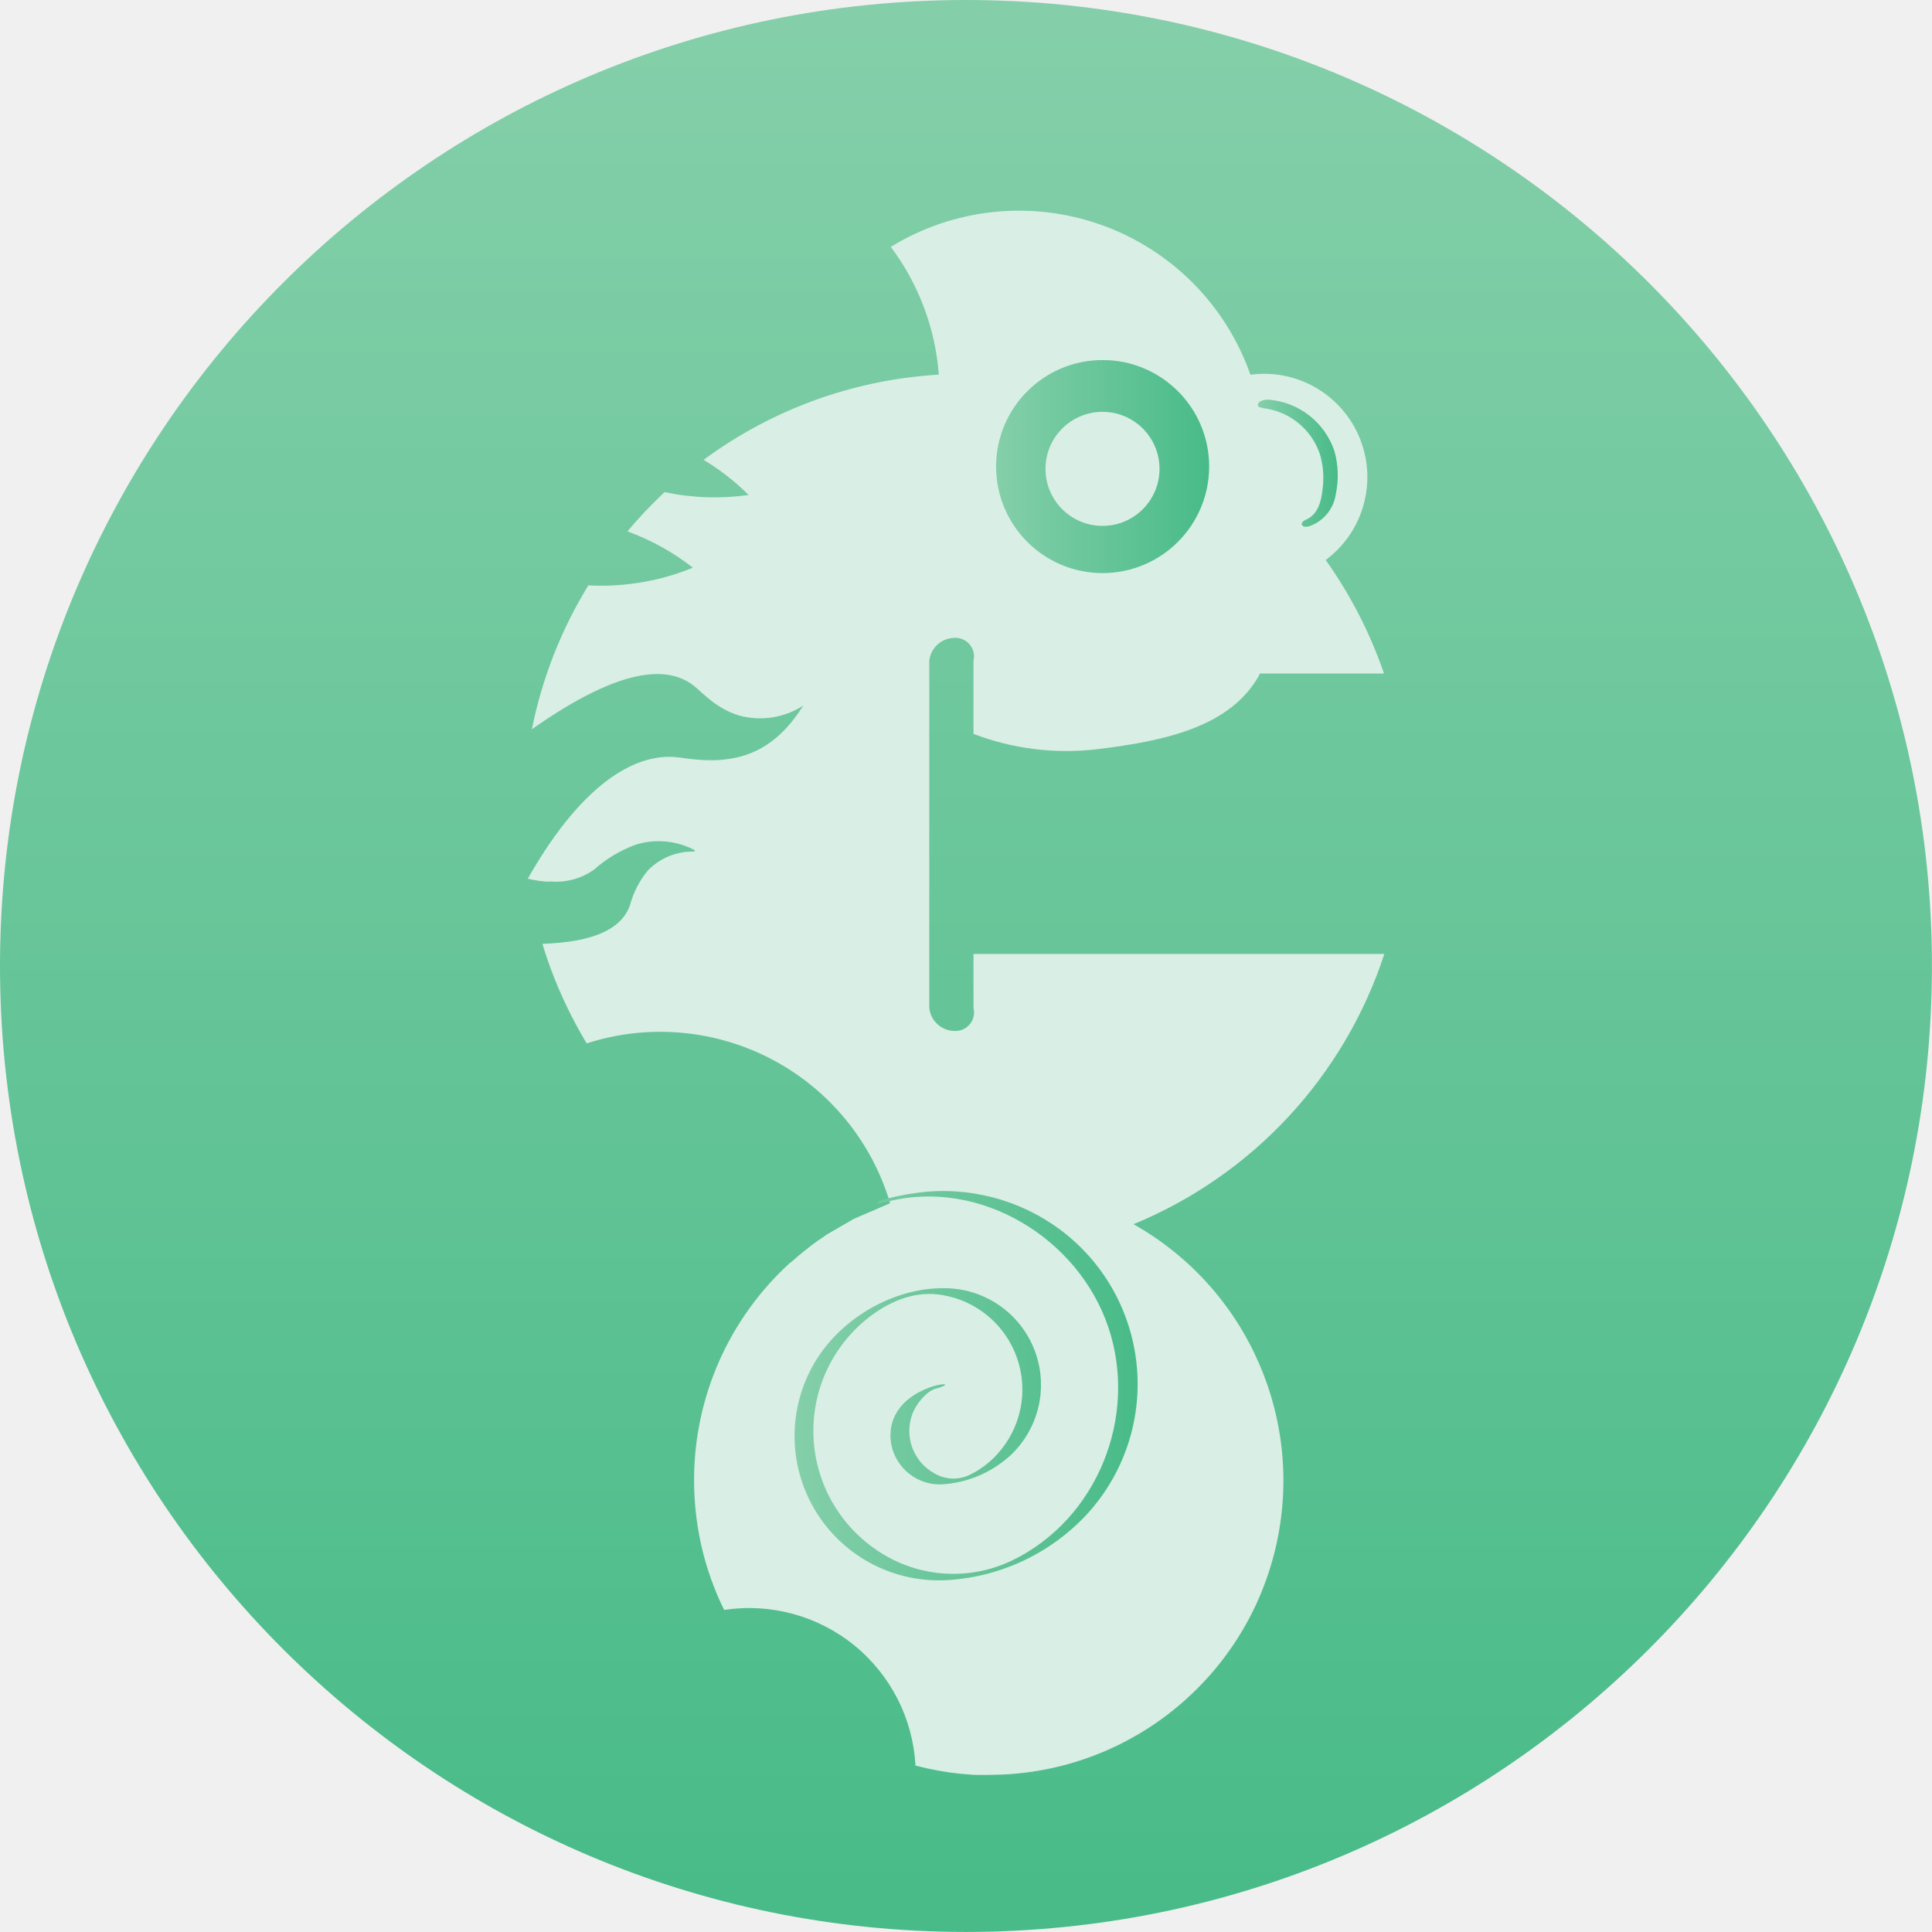
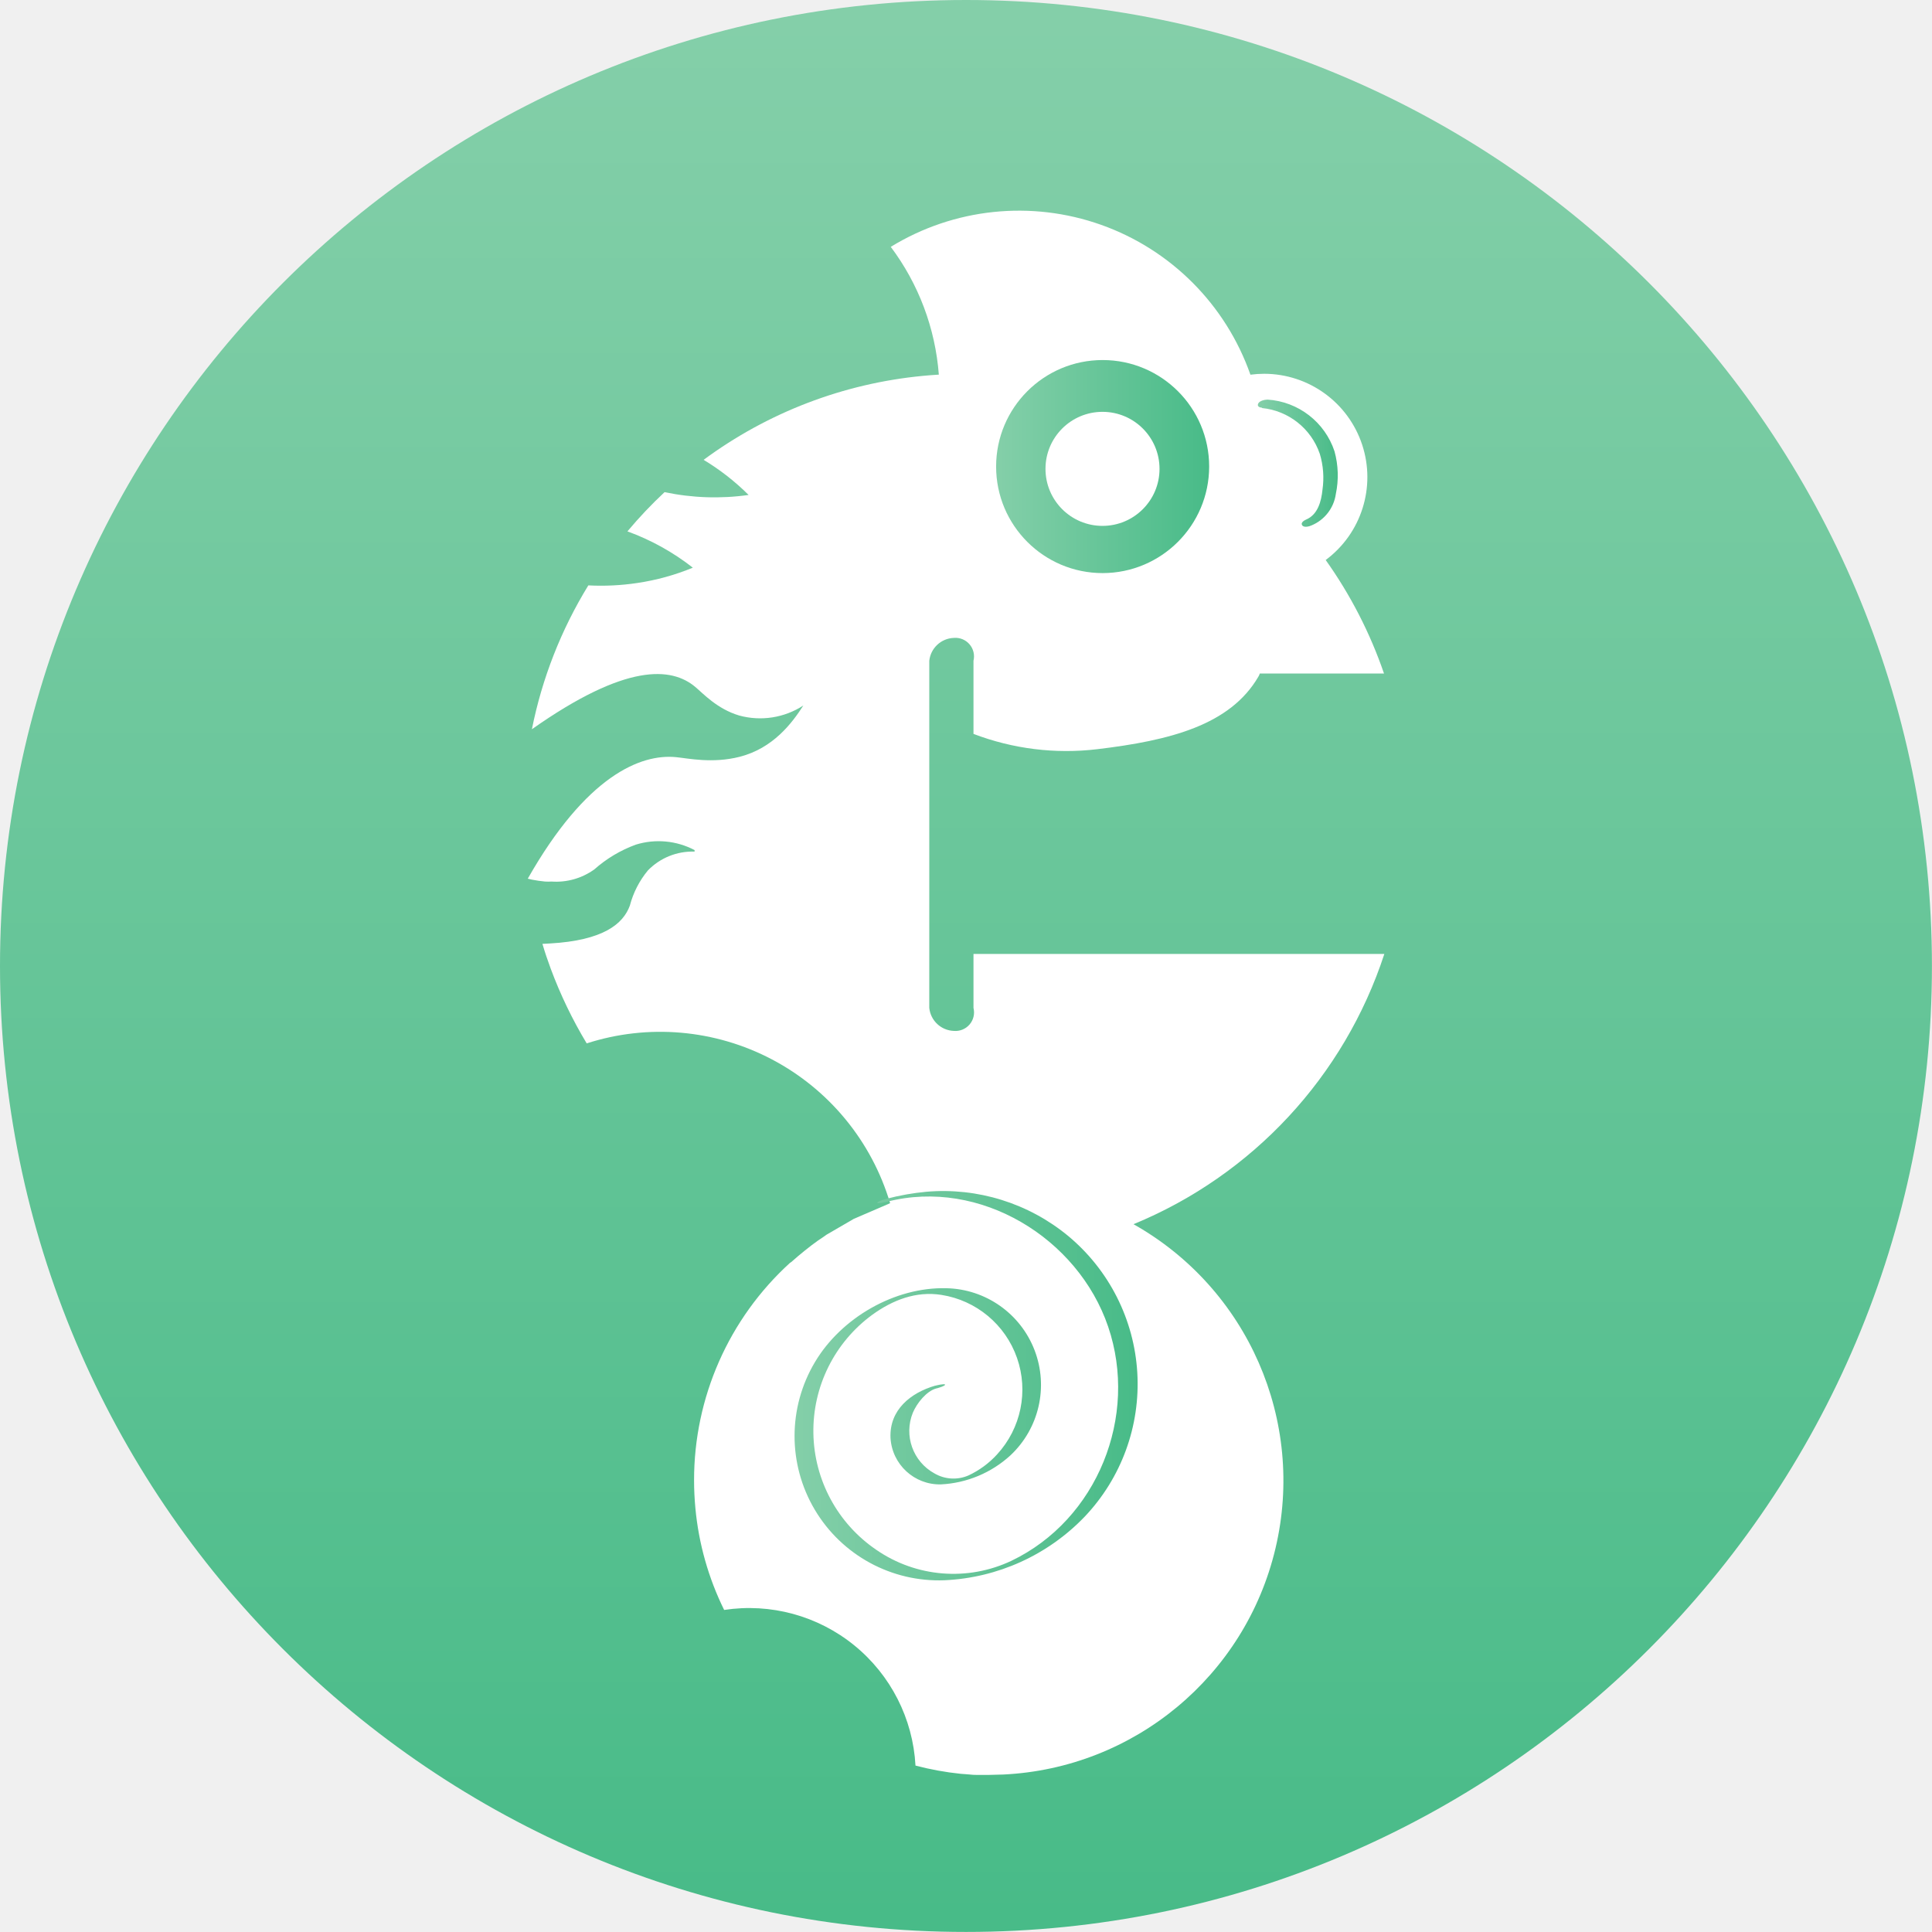
<svg xmlns="http://www.w3.org/2000/svg" xmlns:xlink="http://www.w3.org/1999/xlink" viewBox="0 0 295.45 295.45">
  <defs>
-     <style>.cls-1{fill:url(#linear-gradient);}.cls-2{fill:#d9eee5;}.cls-3{fill:url(#linear-gradient-2);}.cls-4{fill:url(#linear-gradient-3);}.cls-5{fill:url(#linear-gradient-4);}.cls-6{fill:url(#linear-gradient-5);}</style>
+     <style>.cls-1{fill:url(#linear-gradient);}.cls-2{fill:#fff;}.cls-3{fill:url(#linear-gradient-2);}.cls-4{fill:url(#linear-gradient-3);}.cls-5{fill:url(#linear-gradient-4);}.cls-6{fill:url(#linear-gradient-5);}</style>
    <linearGradient id="linear-gradient" x1="147.72" y1="3.14" x2="147.72" y2="293.55" gradientUnits="userSpaceOnUse">
      <stop offset="0" stop-color="#84cfa9" />
      <stop offset="1" stop-color="#48bb88" />
    </linearGradient>
    <linearGradient id="linear-gradient-2" x1="192.37" y1="70.87" x2="204.59" y2="70.87" xlink:href="#linear-gradient" />
    <linearGradient id="linear-gradient-3" x1="156.83" y1="71.35" x2="180.41" y2="71.35" xlink:href="#linear-gradient" />
    <linearGradient id="linear-gradient-4" x1="152.33" y1="71.35" x2="184.91" y2="71.35" xlink:href="#linear-gradient" />
    <linearGradient id="linear-gradient-5" x1="121.53" y1="211.89" x2="173.95" y2="211.89" xlink:href="#linear-gradient" />
  </defs>
  <g id="Layer_2" data-name="Layer 2">
    <g id="Layer_1-2" data-name="Layer 1">
      <circle class="cls-1" cx="147.72" cy="147.72" r="147.72" />
      <path class="cls-2" d="M136.12,184s0,0,0,0a36.67,36.67,0,0,0-46.4-24.44,68.26,68.26,0,0,1-5.5-11.42c-.46-1.24-.89-2.51-1.27-3.8l1.14-.06c8.18-.46,11.21-3,12.23-5.79a14,14,0,0,1,2.75-5.37,9.51,9.51,0,0,1,7.15-2.89l0-.23a11.81,11.81,0,0,0-9-.83,19.77,19.77,0,0,0-6.33,3.78,10,10,0,0,1-6.54,1.86,8.19,8.19,0,0,1-1,0,20.28,20.28,0,0,1-2-.29l-.64-.15c8.91-15.7,17.25-19.13,22.7-18.58,1.84.18,5.54,1,9.71-.06,5.11-1.31,8-5.14,9.73-7.84a12.12,12.12,0,0,1-9.81,1.53c-3.36-1-5.52-3.37-6.7-4.36-3.63-3.06-10.57-3.71-25,6.46a67.16,67.16,0,0,1,8.63-22,37.38,37.38,0,0,0,7.51-.37,35.94,35.94,0,0,0,8.47-2.34,36.38,36.38,0,0,0-10-5.55,66.7,66.7,0,0,1,5.68-6,37,37,0,0,0,12.85.43,36.33,36.33,0,0,0-6.88-5.37,67.12,67.12,0,0,1,33.53-12.84c.81-.08,1.62-.14,2.44-.19a37.26,37.26,0,0,0-7.35-19.54,37.51,37.51,0,0,1,55,19.55,16.22,16.22,0,0,1,2.1-.14,15.8,15.8,0,0,1,9.41,28.48,67.94,67.94,0,0,1,8.92,17.36h-19a1.75,1.75,0,0,1-.22.49c-4.32,7.4-13.49,9.75-24.63,11.08a39.81,39.81,0,0,1-18.93-2.34V101.05a2.84,2.84,0,0,0-3-3.5,3.92,3.92,0,0,0-3.76,3.5v53.08a3.91,3.91,0,0,0,3.76,3.52,2.84,2.84,0,0,0,3-3.52v-8.25h62.83a67.32,67.32,0,0,1-38.36,41.33,45,45,0,0,1-19.93,84.16c-.76,0-1.54.06-2.31.06-.45,0-.9,0-1.34,0s-.95,0-1.42-.06-1-.06-1.42-.11A45.78,45.78,0,0,1,140,270a25.46,25.46,0,0,0-29.26-23.8,44.54,44.54,0,0,1-4.4-15.59c-.13-1.39-.2-2.8-.2-4.24a44.91,44.91,0,0,1,14.67-33.25L121,193c.67-.6,1.37-1.19,2.08-1.76l1.07-.84c.59-.45,1.2-.88,1.82-1.28l.42-.3,4.18-2.43Z" />
      <path class="cls-3" d="M193,62.4a10.44,10.44,0,0,1,8.83,7,12.69,12.69,0,0,1,.41,5.48c-.18,1.78-.71,3.83-2.52,4.58-.3.13-.87.49-.58.88s1.11.16,1.44,0a6.13,6.13,0,0,0,3.7-4.79,13.86,13.86,0,0,0-.2-6.53,11.58,11.58,0,0,0-10.23-7.91c-.43,0-1.23.17-1.44.6s.19.61.59.64Z" />
      <circle class="cls-4" cx="168.62" cy="71.35" r="11.79" />
      <path class="cls-5" d="M168.62,87.64a16.29,16.29,0,1,1,16.29-16.29A16.31,16.31,0,0,1,168.62,87.64Zm0-23.58a7.29,7.29,0,1,0,7.29,7.29A7.3,7.3,0,0,0,168.62,64.06Z" />
      <circle class="cls-2" cx="168.6" cy="71.7" r="8.72" />
      <path class="cls-6" d="M143.05,211.89c-3.79,1.09-7.06,3.72-6.87,8a7.55,7.55,0,0,0,7.71,7.11,17,17,0,0,0,10.63-4.44A14.78,14.78,0,0,0,144.74,197c-7.93-.21-16.1,4.54-20.11,11.29a22.07,22.07,0,0,0,19.81,33.37,31.7,31.7,0,0,0,21.44-9.73A29.45,29.45,0,0,0,163.34,189a30,30,0,0,0-21.68-6.75,37.23,37.23,0,0,0-6.11,1.08c-.11,0-1.49.43-1.39.61s1.37-.14,1.51-.17c14.18-3.63,29.18,5.56,33.79,19.1,4.67,13.7-1.63,29.5-14.78,35.81A20.75,20.75,0,0,1,134,237a22,22,0,0,1-.62-35.93c3.12-2.26,6.69-3.66,10.58-3.05a14.65,14.65,0,0,1,8.53,24.38,13.81,13.81,0,0,1-4.43,3.25,5.77,5.77,0,0,1-5.16-.33,7.41,7.41,0,0,1-3.3-9.29c.62-1.47,2.08-3.27,3.53-3.69.12,0,1.5-.42,1.39-.6s-1.36.13-1.5.17Z" />
    </g>
  </g>
</svg>
